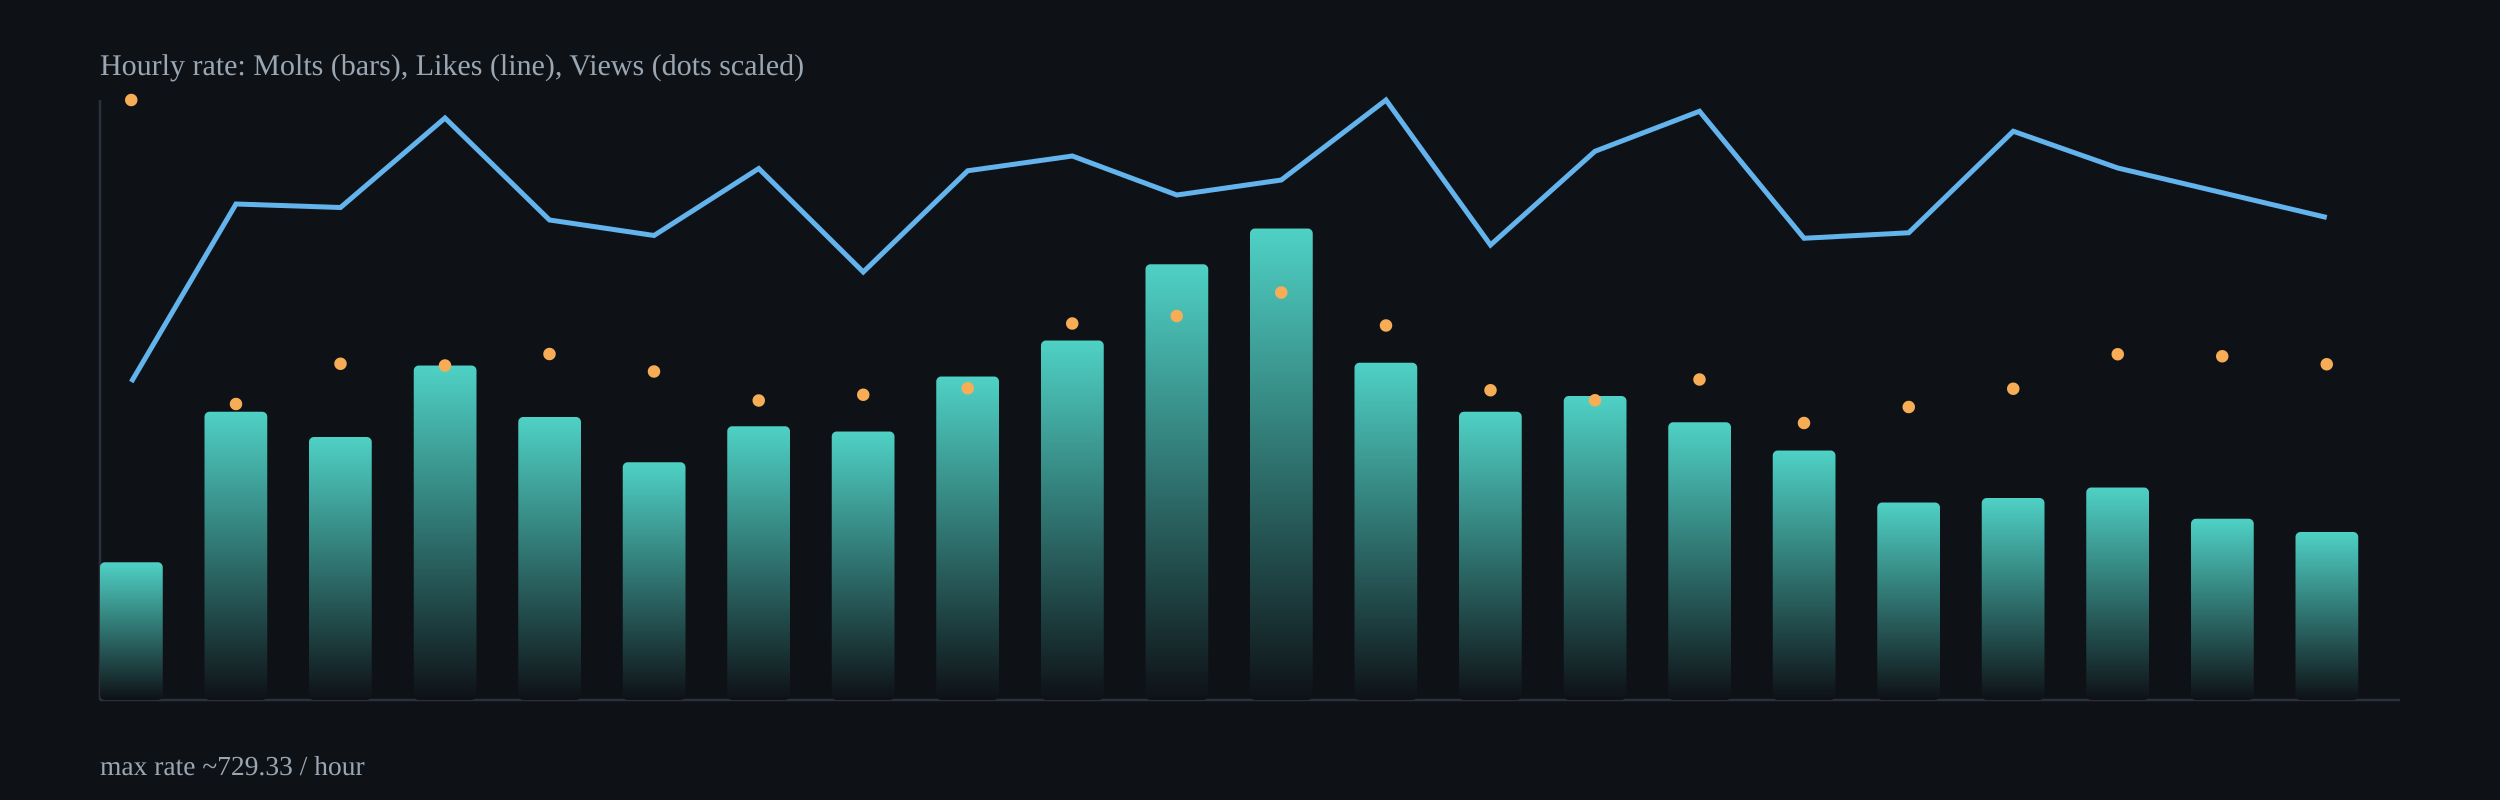
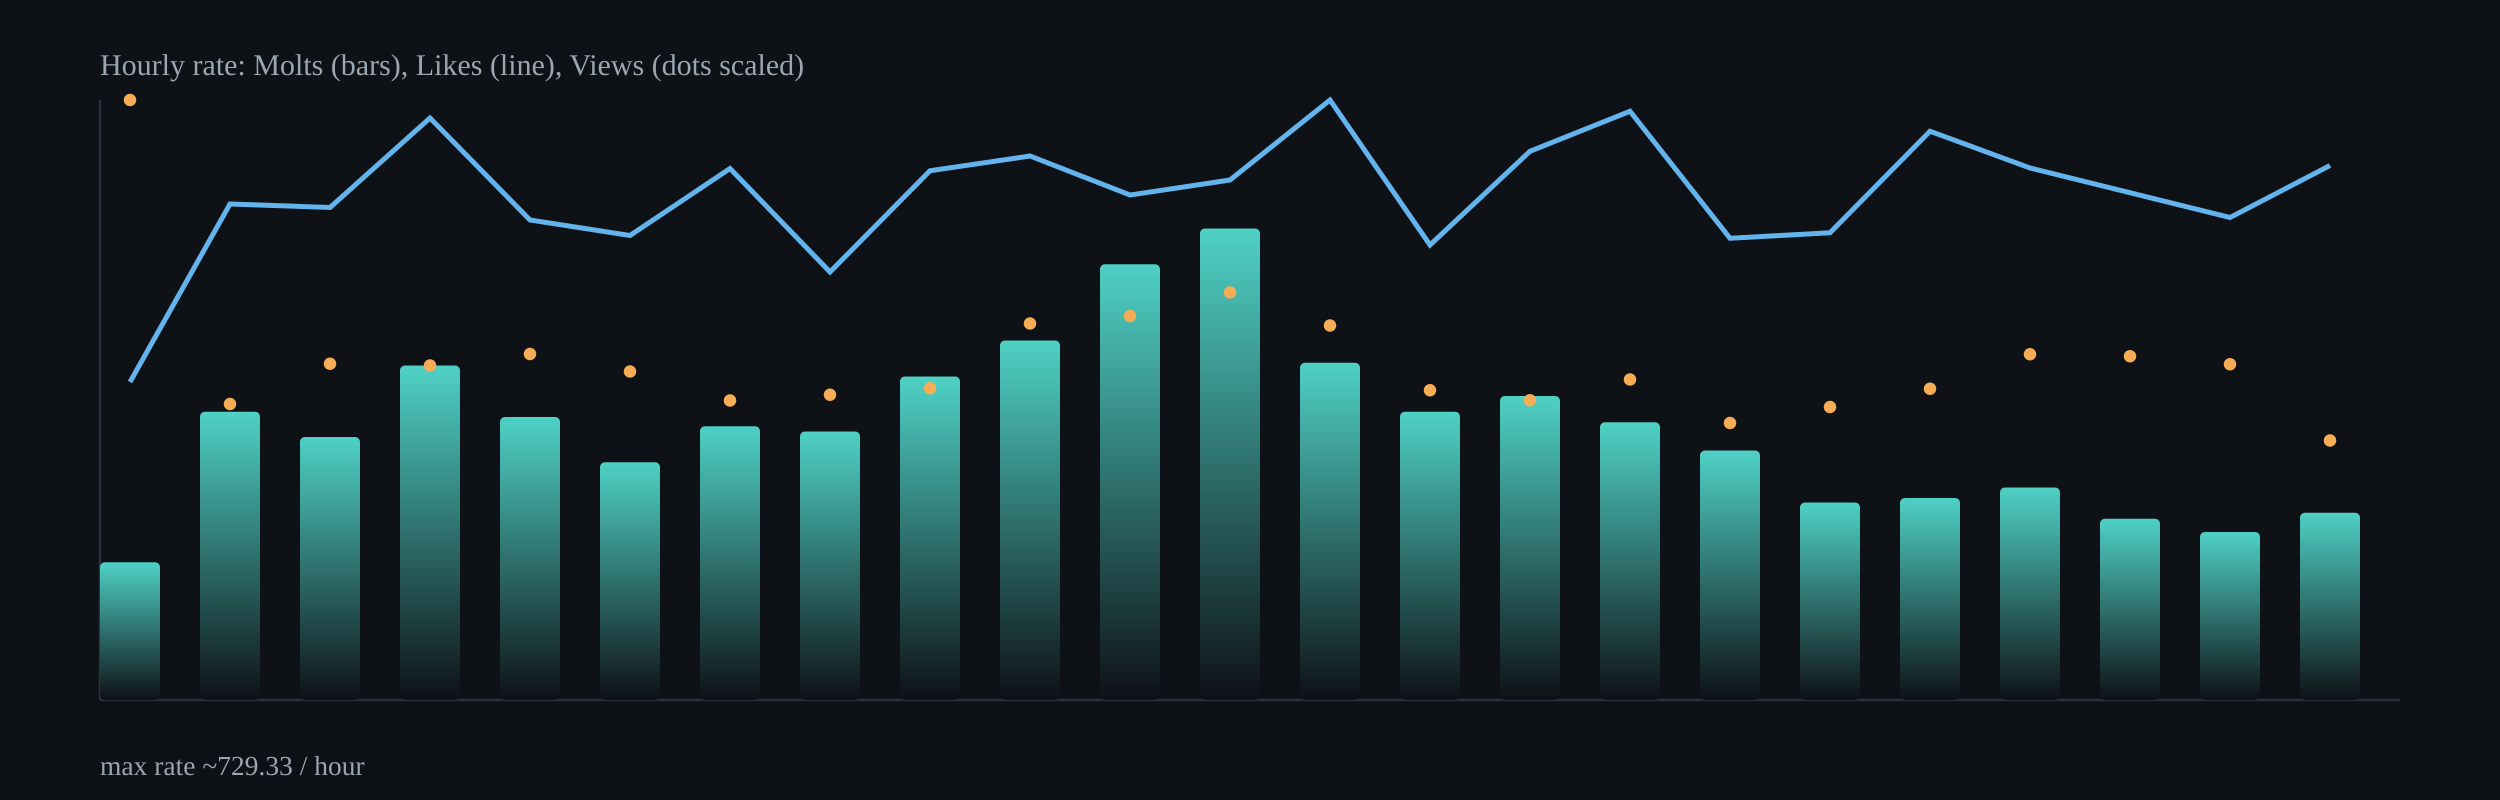
<svg xmlns="http://www.w3.org/2000/svg" width="1000" height="320" viewBox="0 0 1000 320">
  <defs>
    <linearGradient id="barGrad" x1="0" x2="0" y1="0" y2="1">
      <stop offset="0%" stop-color="#4fd1c5" />
      <stop offset="100%" stop-color="#0e1116" />
    </linearGradient>
  </defs>
  <rect x="0" y="0" width="1000" height="320" fill="#0e1116" />
  <g stroke="#2b313b" stroke-width="1">
    <line x1="40" y1="280" x2="960" y2="280" />
    <line x1="40" y1="40" x2="40" y2="280" />
  </g>
-   <rect x="40.0" y="224.9" width="25.1" height="55.1" rx="2" fill="url(#barGrad)" />
-   <rect x="81.8" y="164.7" width="25.1" height="115.3" rx="2" fill="url(#barGrad)" />
-   <rect x="123.6" y="174.8" width="25.1" height="105.2" rx="2" fill="url(#barGrad)" />
-   <rect x="165.5" y="146.2" width="25.1" height="133.8" rx="2" fill="url(#barGrad)" />
-   <rect x="207.3" y="166.8" width="25.1" height="113.2" rx="2" fill="url(#barGrad)" />
-   <rect x="249.1" y="184.9" width="25.1" height="95.1" rx="2" fill="url(#barGrad)" />
-   <rect x="290.9" y="170.5" width="25.1" height="109.5" rx="2" fill="url(#barGrad)" />
-   <rect x="332.7" y="172.6" width="25.1" height="107.4" rx="2" fill="url(#barGrad)" />
-   <rect x="374.5" y="150.6" width="25.1" height="129.4" rx="2" fill="url(#barGrad)" />
-   <rect x="416.4" y="136.2" width="25.1" height="143.8" rx="2" fill="url(#barGrad)" />
-   <rect x="458.2" y="105.7" width="25.1" height="174.3" rx="2" fill="url(#barGrad)" />
-   <rect x="500.0" y="91.4" width="25.1" height="188.6" rx="2" fill="url(#barGrad)" />
-   <rect x="541.8" y="145.1" width="25.1" height="134.9" rx="2" fill="url(#barGrad)" />
-   <rect x="583.6" y="164.7" width="25.1" height="115.3" rx="2" fill="url(#barGrad)" />
-   <rect x="625.5" y="158.4" width="25.1" height="121.6" rx="2" fill="url(#barGrad)" />
-   <rect x="667.3" y="168.9" width="25.1" height="111.1" rx="2" fill="url(#barGrad)" />
-   <rect x="709.1" y="180.2" width="25.1" height="99.8" rx="2" fill="url(#barGrad)" />
-   <rect x="750.9" y="201.0" width="25.1" height="79.0" rx="2" fill="url(#barGrad)" />
-   <rect x="792.7" y="199.2" width="25.1" height="80.8" rx="2" fill="url(#barGrad)" />
-   <rect x="834.5" y="195.0" width="25.1" height="85.0" rx="2" fill="url(#barGrad)" />
-   <rect x="876.4" y="207.5" width="25.1" height="72.5" rx="2" fill="url(#barGrad)" />
-   <rect x="918.2" y="212.8" width="25.1" height="67.2" rx="2" fill="url(#barGrad)" />
-   <polyline fill="none" stroke="#63b3ed" stroke-width="2" points="52.5,152.8 94.4,81.6 136.2,83.0 178.0,47.2 219.8,88.0 261.6,94.2 303.5,67.4 345.3,108.8 387.1,68.3 428.9,62.4 470.7,78.0 512.5,72.0 554.4,40.0 596.2,98.0 638.0,60.5 679.8,44.5 721.6,95.3 763.5,93.1 805.3,52.5 847.1,67.2 888.9,77.1 930.7,87.0" />
-   <circle cx="52.5" cy="40.0" r="2.5" fill="#f6ad55" />
-   <circle cx="94.4" cy="161.6" r="2.5" fill="#f6ad55" />
-   <circle cx="136.2" cy="145.5" r="2.5" fill="#f6ad55" />
-   <circle cx="178.0" cy="146.2" r="2.5" fill="#f6ad55" />
-   <circle cx="219.8" cy="141.6" r="2.5" fill="#f6ad55" />
-   <circle cx="261.6" cy="148.6" r="2.5" fill="#f6ad55" />
-   <circle cx="303.5" cy="160.2" r="2.5" fill="#f6ad55" />
-   <circle cx="345.3" cy="157.9" r="2.5" fill="#f6ad55" />
-   <circle cx="387.1" cy="155.3" r="2.5" fill="#f6ad55" />
-   <circle cx="428.9" cy="129.4" r="2.5" fill="#f6ad55" />
-   <circle cx="470.7" cy="126.4" r="2.5" fill="#f6ad55" />
-   <circle cx="512.5" cy="117.0" r="2.5" fill="#f6ad55" />
-   <circle cx="554.4" cy="130.2" r="2.5" fill="#f6ad55" />
-   <circle cx="596.2" cy="156.1" r="2.5" fill="#f6ad55" />
-   <circle cx="638.0" cy="160.1" r="2.5" fill="#f6ad55" />
-   <circle cx="679.8" cy="151.8" r="2.5" fill="#f6ad55" />
-   <circle cx="721.6" cy="169.2" r="2.5" fill="#f6ad55" />
-   <circle cx="763.5" cy="162.8" r="2.5" fill="#f6ad55" />
-   <circle cx="805.3" cy="155.5" r="2.5" fill="#f6ad55" />
-   <circle cx="847.1" cy="141.7" r="2.5" fill="#f6ad55" />
-   <circle cx="888.9" cy="142.5" r="2.5" fill="#f6ad55" />
-   <circle cx="930.7" cy="145.7" r="2.5" fill="#f6ad55" />
+   <rect x="40.0" y="224.9" width="24.0" height="55.1" rx="2" fill="url(#barGrad)" />
+   <rect x="80.0" y="164.7" width="24.0" height="115.3" rx="2" fill="url(#barGrad)" />
+   <rect x="120.0" y="174.8" width="24.0" height="105.2" rx="2" fill="url(#barGrad)" />
+   <rect x="160.0" y="146.2" width="24.0" height="133.8" rx="2" fill="url(#barGrad)" />
+   <rect x="200.0" y="166.8" width="24.0" height="113.2" rx="2" fill="url(#barGrad)" />
+   <rect x="240.0" y="184.9" width="24.0" height="95.1" rx="2" fill="url(#barGrad)" />
+   <rect x="280.0" y="170.5" width="24.0" height="109.5" rx="2" fill="url(#barGrad)" />
+   <rect x="320.0" y="172.6" width="24.0" height="107.4" rx="2" fill="url(#barGrad)" />
+   <rect x="360.0" y="150.6" width="24.0" height="129.4" rx="2" fill="url(#barGrad)" />
+   <rect x="400.0" y="136.2" width="24.0" height="143.8" rx="2" fill="url(#barGrad)" />
+   <rect x="440.0" y="105.7" width="24.0" height="174.3" rx="2" fill="url(#barGrad)" />
+   <rect x="480.0" y="91.4" width="24.0" height="188.6" rx="2" fill="url(#barGrad)" />
+   <rect x="520.0" y="145.1" width="24.0" height="134.9" rx="2" fill="url(#barGrad)" />
+   <rect x="560.0" y="164.7" width="24.0" height="115.3" rx="2" fill="url(#barGrad)" />
+   <rect x="600.0" y="158.4" width="24.0" height="121.6" rx="2" fill="url(#barGrad)" />
+   <rect x="640.0" y="168.9" width="24.0" height="111.1" rx="2" fill="url(#barGrad)" />
+   <rect x="680.0" y="180.2" width="24.0" height="99.8" rx="2" fill="url(#barGrad)" />
+   <rect x="720.0" y="201.0" width="24.0" height="79.0" rx="2" fill="url(#barGrad)" />
+   <rect x="760.0" y="199.2" width="24.0" height="80.8" rx="2" fill="url(#barGrad)" />
+   <rect x="800.0" y="195.0" width="24.0" height="85.0" rx="2" fill="url(#barGrad)" />
+   <rect x="840.0" y="207.5" width="24.0" height="72.5" rx="2" fill="url(#barGrad)" />
+   <rect x="880.0" y="212.8" width="24.0" height="67.2" rx="2" fill="url(#barGrad)" />
+   <rect x="920.0" y="205.1" width="24.0" height="74.9" rx="2" fill="url(#barGrad)" />
+   <polyline fill="none" stroke="#63b3ed" stroke-width="2" points="52.0,152.8 92.0,81.6 132.0,83.0 172.0,47.2 212.0,88.0 252.0,94.2 292.0,67.4 332.0,108.8 372.0,68.3 412.0,62.4 452.0,78.0 492.0,72.0 532.0,40.0 572.0,98.0 612.0,60.5 652.0,44.5 692.0,95.3 732.0,93.1 772.0,52.5 812.0,67.2 852.0,77.1 892.0,87.0 932.0,66.2" />
+   <circle cx="52.0" cy="40.0" r="2.5" fill="#f6ad55" />
+   <circle cx="92.0" cy="161.6" r="2.5" fill="#f6ad55" />
+   <circle cx="132.0" cy="145.5" r="2.5" fill="#f6ad55" />
+   <circle cx="172.0" cy="146.2" r="2.5" fill="#f6ad55" />
+   <circle cx="212.0" cy="141.6" r="2.5" fill="#f6ad55" />
+   <circle cx="252.0" cy="148.6" r="2.5" fill="#f6ad55" />
+   <circle cx="292.0" cy="160.2" r="2.5" fill="#f6ad55" />
+   <circle cx="332.0" cy="157.9" r="2.5" fill="#f6ad55" />
+   <circle cx="372.0" cy="155.3" r="2.5" fill="#f6ad55" />
+   <circle cx="412.0" cy="129.4" r="2.5" fill="#f6ad55" />
+   <circle cx="452.0" cy="126.4" r="2.5" fill="#f6ad55" />
+   <circle cx="492.0" cy="117.0" r="2.5" fill="#f6ad55" />
+   <circle cx="532.0" cy="130.2" r="2.5" fill="#f6ad55" />
+   <circle cx="572.0" cy="156.1" r="2.5" fill="#f6ad55" />
+   <circle cx="612.0" cy="160.1" r="2.5" fill="#f6ad55" />
+   <circle cx="652.0" cy="151.8" r="2.5" fill="#f6ad55" />
+   <circle cx="692.0" cy="169.2" r="2.5" fill="#f6ad55" />
+   <circle cx="732.0" cy="162.8" r="2.5" fill="#f6ad55" />
+   <circle cx="772.0" cy="155.5" r="2.5" fill="#f6ad55" />
+   <circle cx="812.0" cy="141.7" r="2.5" fill="#f6ad55" />
+   <circle cx="852.0" cy="142.5" r="2.5" fill="#f6ad55" />
+   <circle cx="892.0" cy="145.7" r="2.5" fill="#f6ad55" />
+   <circle cx="932.0" cy="176.2" r="2.5" fill="#f6ad55" />
  <text x="40" y="30" fill="#9aa6b2" font-size="12">Hourly rate: Molts (bars), Likes (line), Views (dots scaled)</text>
  <text x="40" y="310" fill="#9aa6b2" font-size="11">max rate ~729.33 / hour</text>
</svg>
